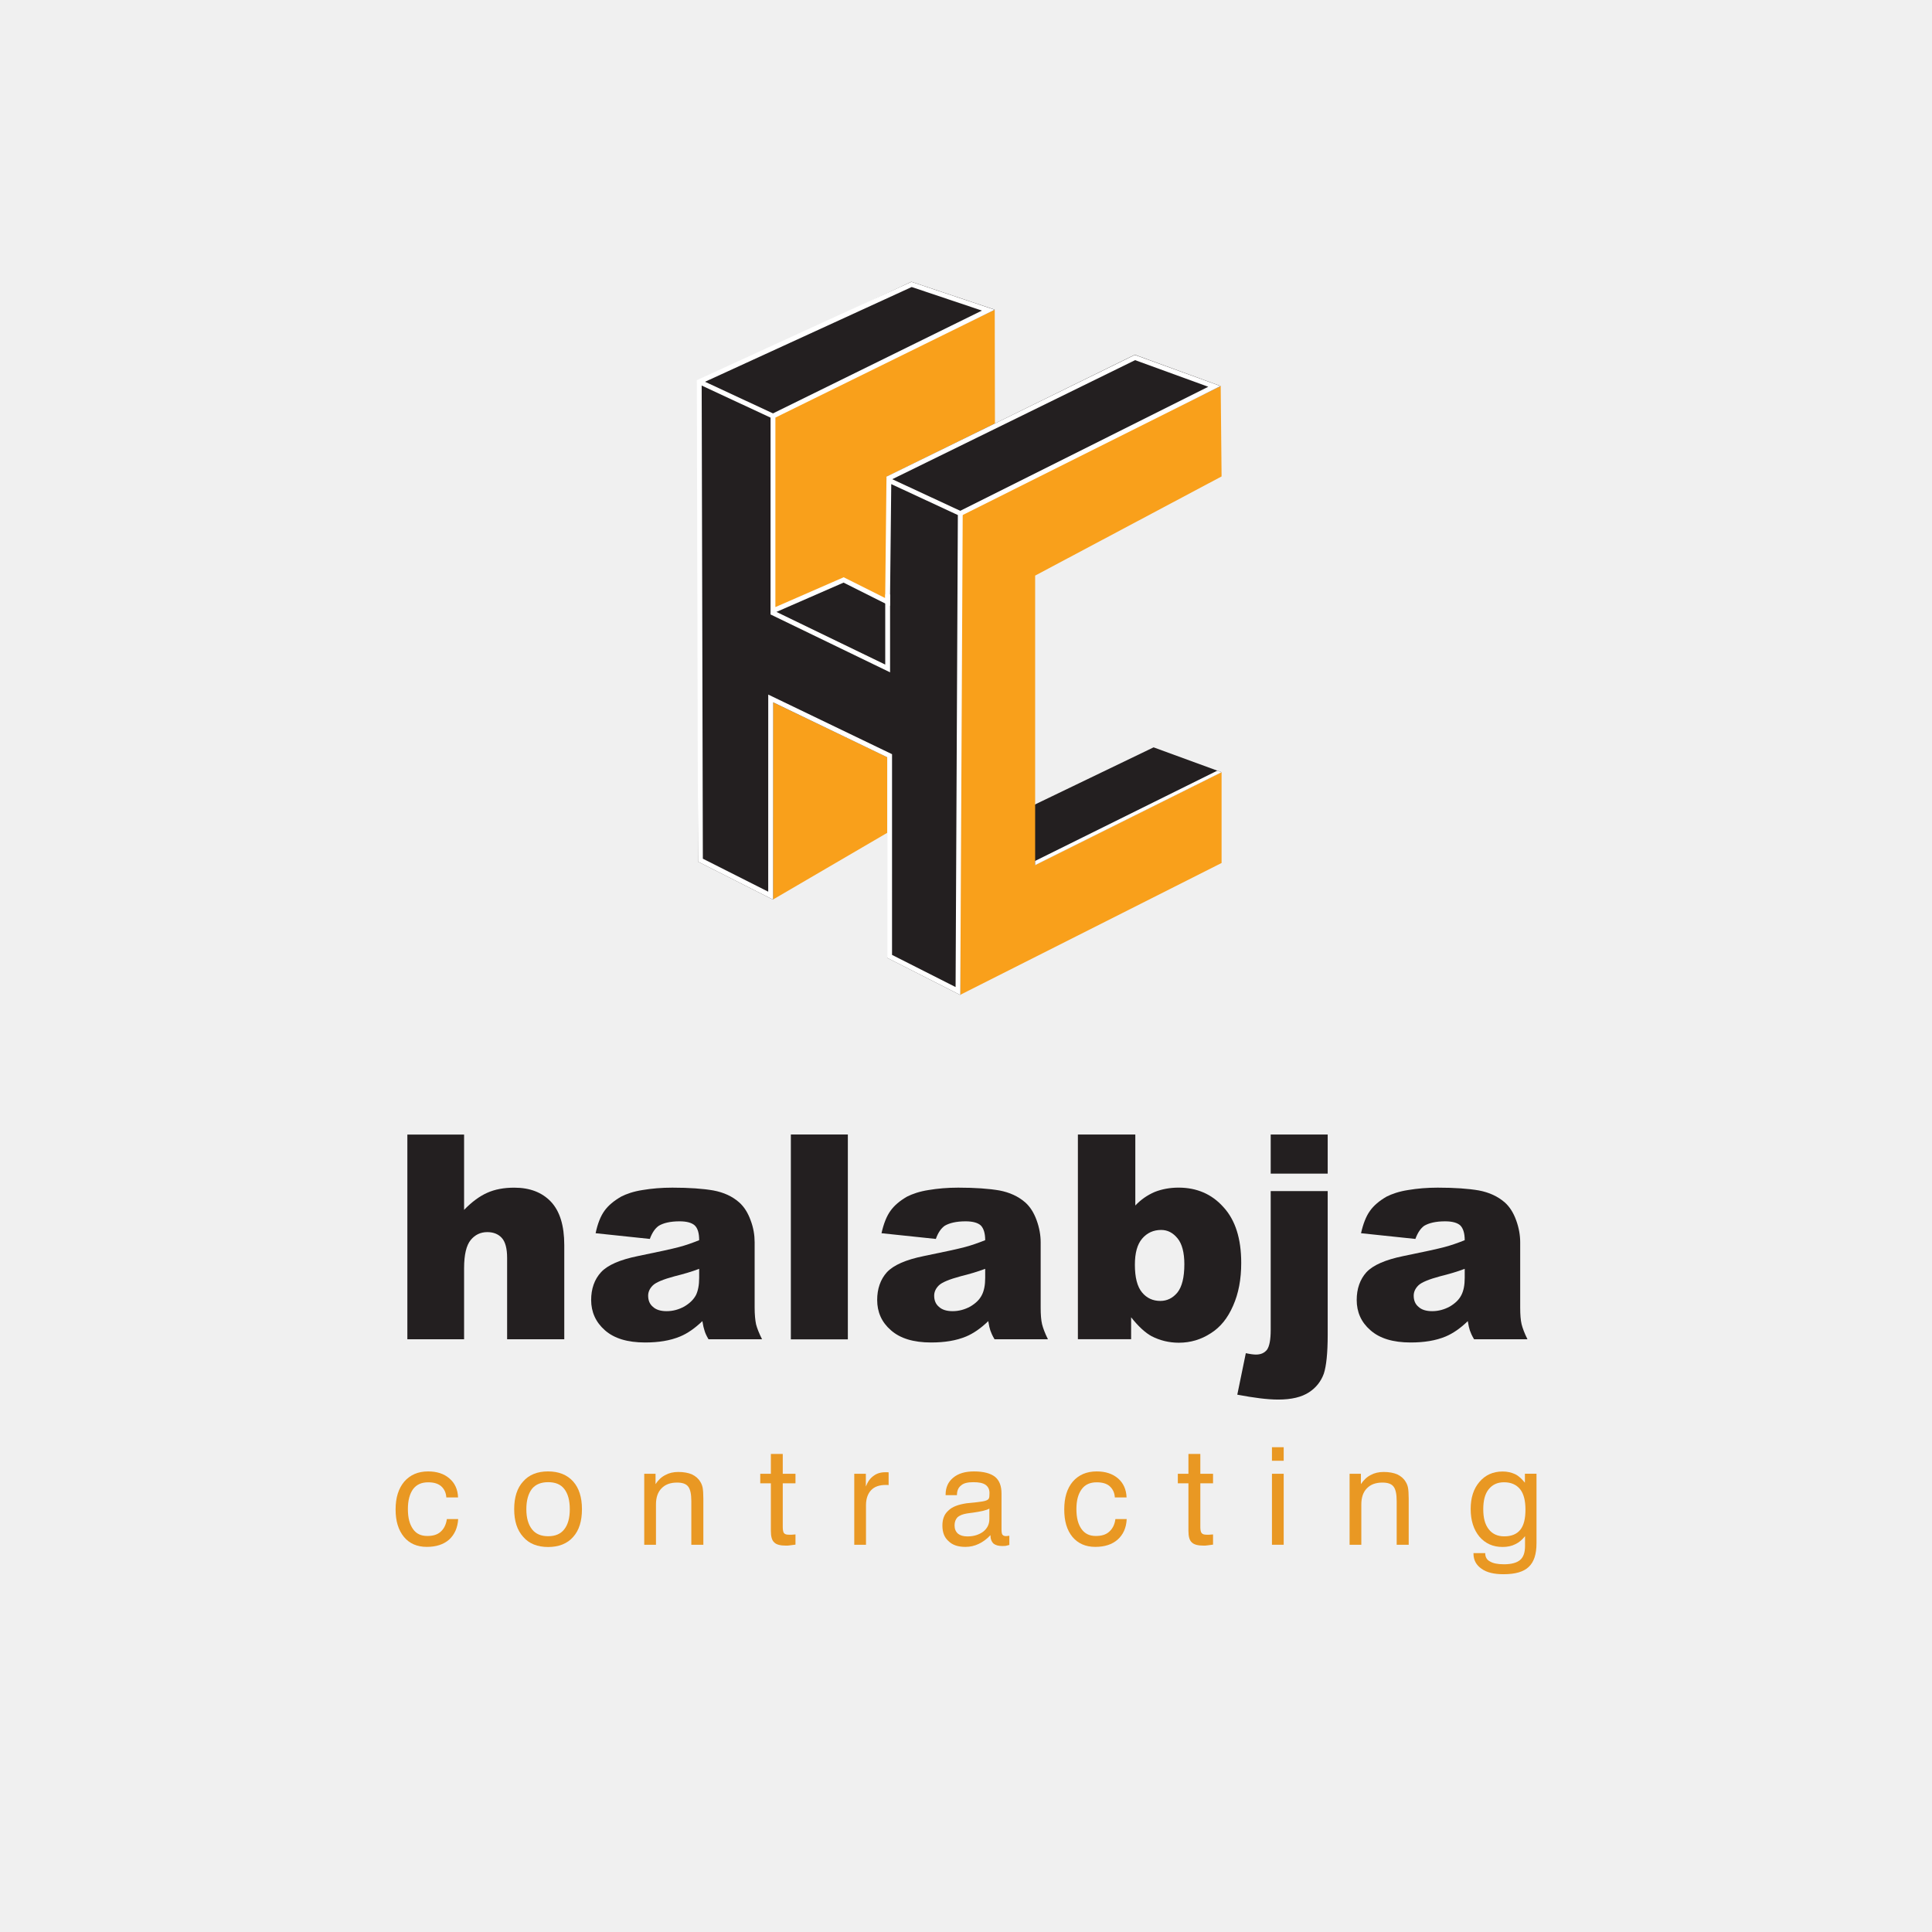
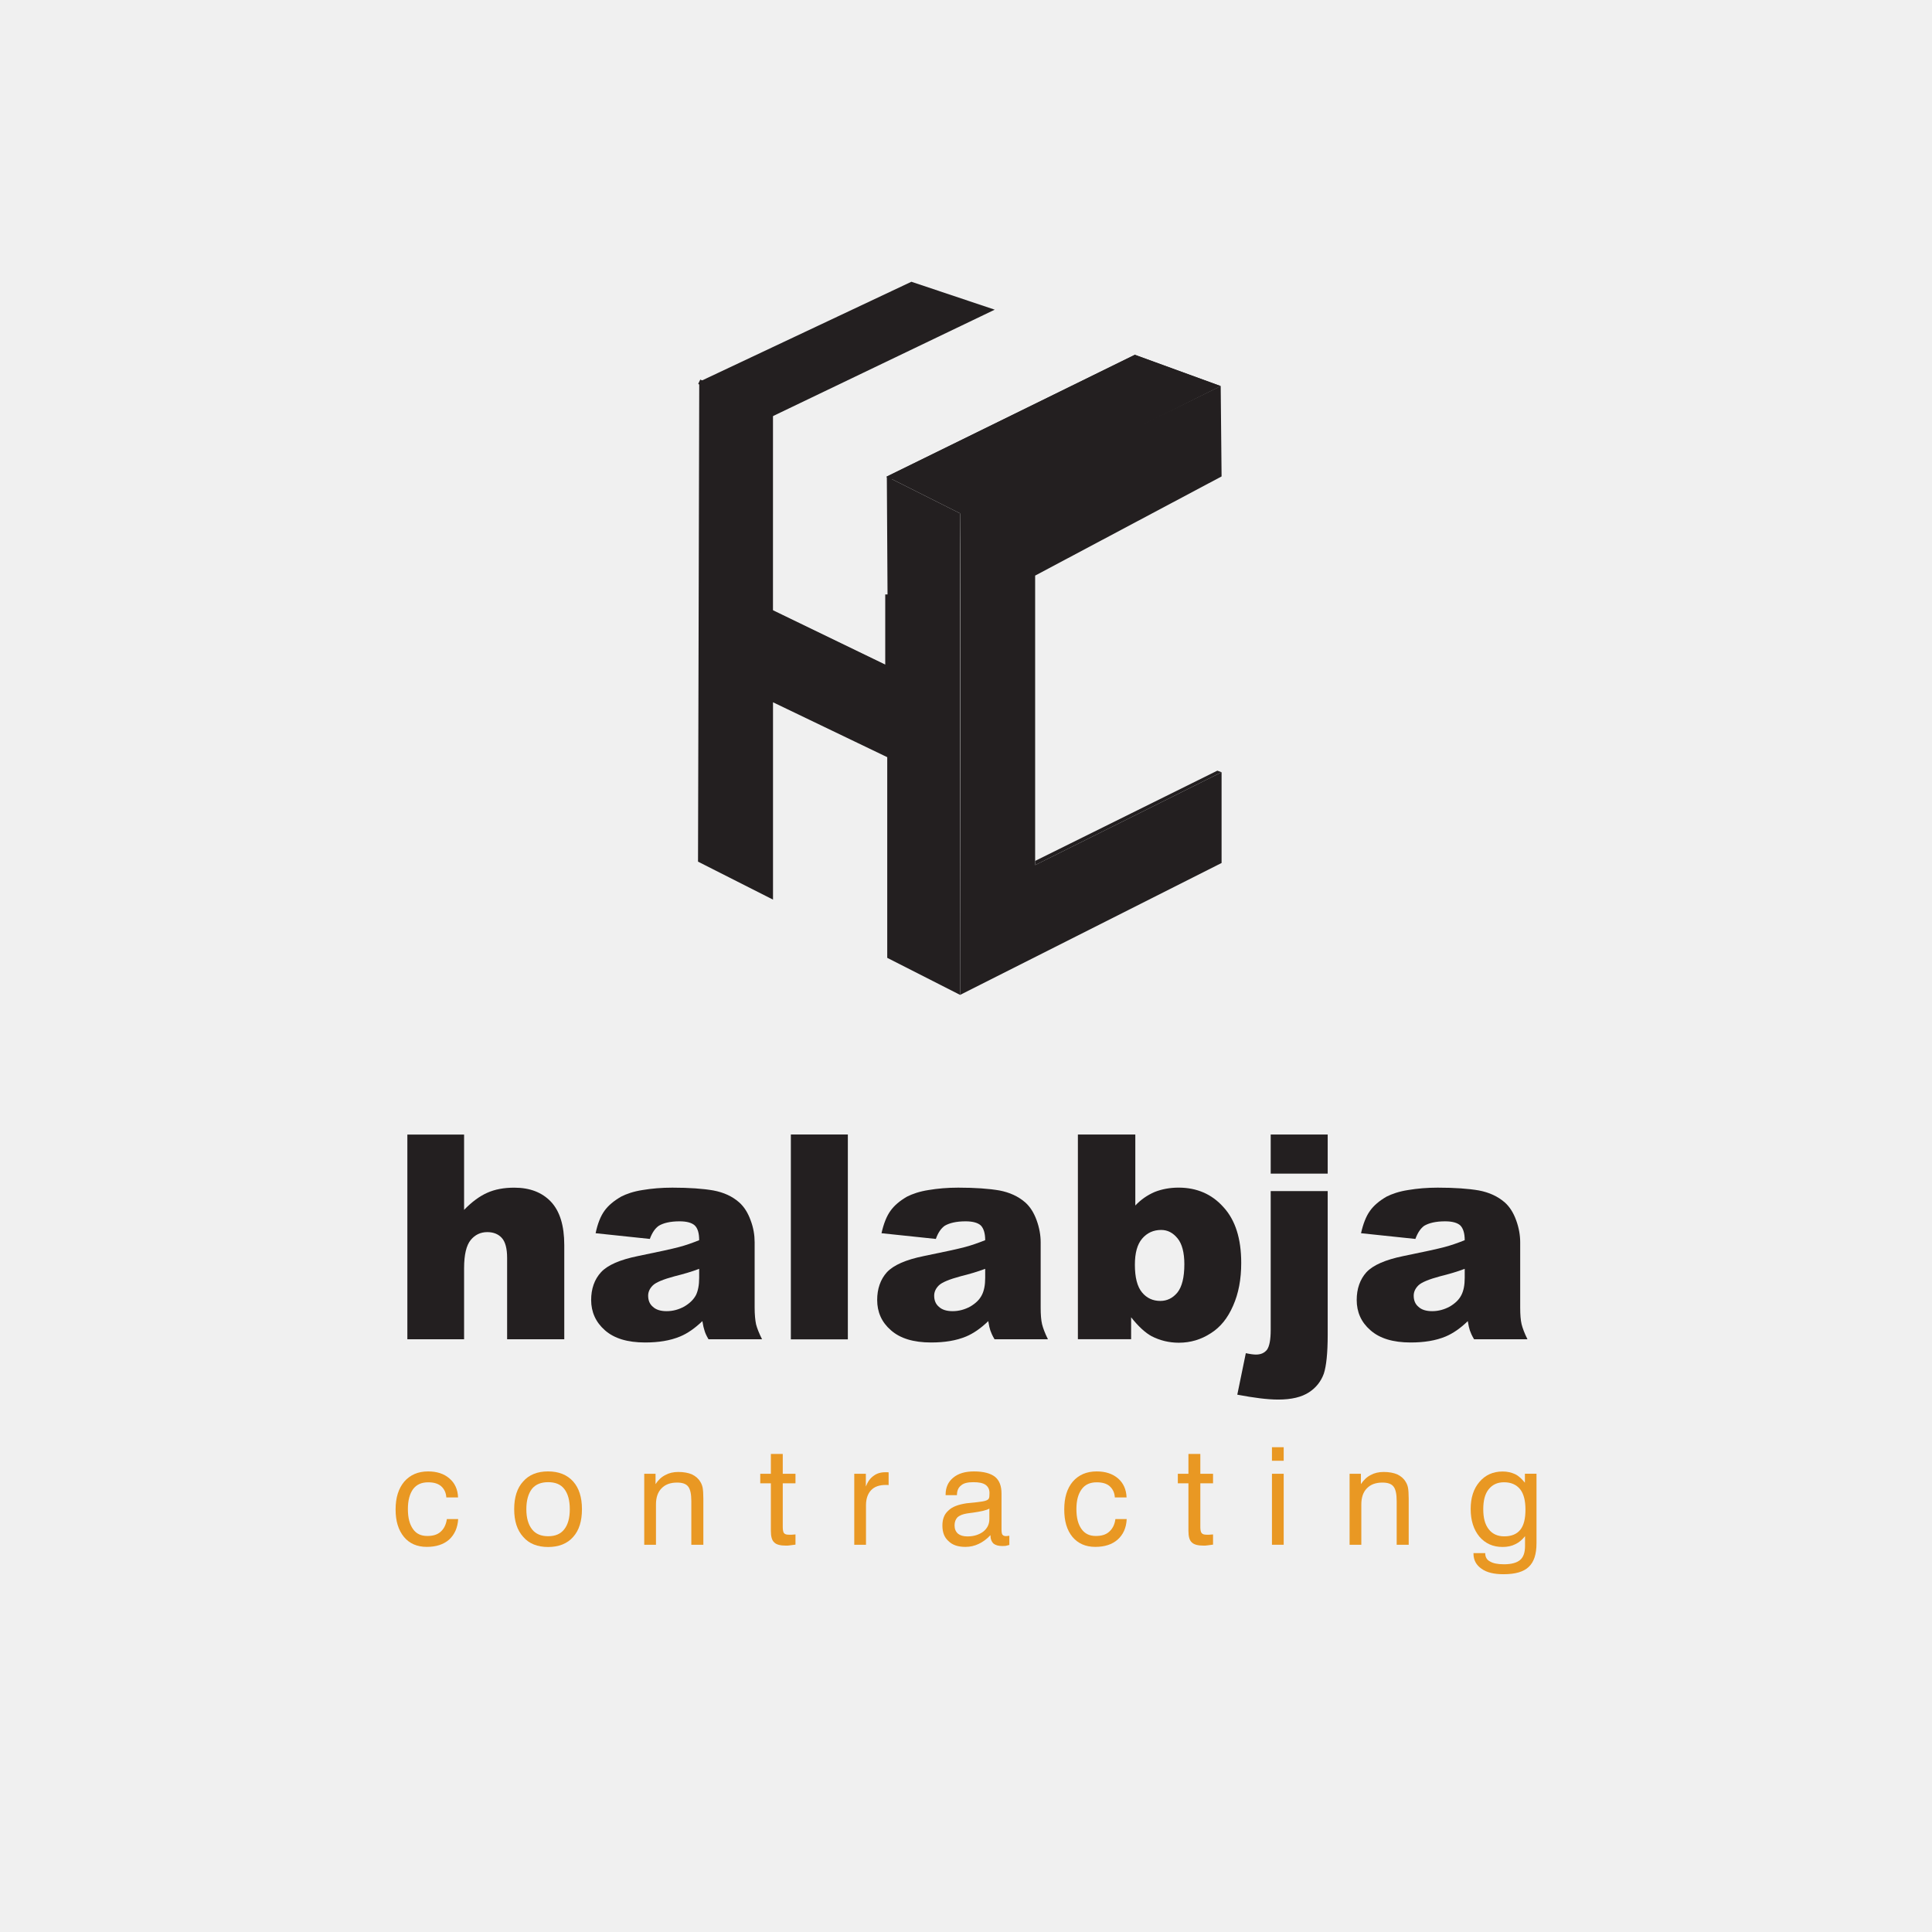
<svg xmlns="http://www.w3.org/2000/svg" version="1.1" width="400" height="400" viewBox="0 0 400 400">
  <defs>
    <clipPath id="clip_1">
      <path transform="matrix(1,0,0,-1,0,400)" d="M0 400H400V0H0Z" />
    </clipPath>
  </defs>
  <g>
    <g clip-path="url(#clip_1)">
      <path transform="matrix(1,0,0,-1,92.4048,310.0236)" d="M0 0C-.055 1.012-.465 1.793-1.101 2.346-1.765 2.894-2.634 3.126-3.762 3.126-5.123 3.126-6.136 2.689-6.888 1.71-7.58 .725-7.956-.609-7.956-2.401-7.956-4.222-7.608-5.555-6.888-6.567-6.219-7.525-5.234-7.984-3.934-7.984-2.778-7.984-1.854-7.724-1.184-7.115-.492-6.512-.055-5.643 .116-4.482H2.456C2.346-6.335 1.676-7.724 .581-8.736-.581-9.749-2.114-10.241-4.05-10.241-6.047-10.241-7.635-9.55-8.764-8.189-9.926-6.772-10.501-4.919-10.501-2.49-10.501-.028-9.893 1.853-8.709 3.27-7.491 4.659-5.87 5.383-3.762 5.383-1.937 5.383-.465 4.891 .636 3.934 1.765 2.982 2.373 1.649 2.429 0Z" fill="#e99823" />
      <path transform="matrix(1,0,0,-1,108.9738,312.4508)" d="M0 0C0-1.82 .404-3.209 1.184-4.194 1.936-5.151 3.065-5.61 4.515-5.61 5.986-5.61 7.087-5.151 7.84-4.194 8.62-3.209 8.996-1.82 8.996 0 8.996 1.793 8.62 3.209 7.84 4.194 7.087 5.151 5.986 5.582 4.515 5.582 3.065 5.582 1.936 5.151 1.156 4.194 .404 3.209 0 1.793 0 0M-2.517 0C-2.517 2.456-1.909 4.371-.664 5.726 .548 7.115 2.285 7.812 4.482 7.812 6.711 7.812 8.448 7.115 9.693 5.726 10.905 4.371 11.514 2.456 11.514 0 11.514-2.457 10.938-4.371 9.693-5.76 8.476-7.148 6.711-7.84 4.515-7.84 2.313-7.84 .548-7.148-.636-5.76-1.909-4.371-2.517-2.457-2.517 0" fill="#e99823" />
      <path transform="matrix(1,0,0,-1,143.1319,319.8254)" d="M0 0V9.024C0 10.473-.205 11.486-.664 12.061-1.101 12.615-1.854 12.875-2.949 12.875-4.31 12.875-5.383 12.498-6.164 11.685-6.916 10.938-7.32 9.81-7.32 8.36V0H-9.749V14.695H-7.408V12.554C-6.855 13.395-6.191 14.031-5.383 14.435-4.598 14.872-3.701 15.071-2.689 15.071-1.593 15.071-.664 14.9 .116 14.579 .869 14.203 1.444 13.743 1.853 13.046 2.08 12.703 2.257 12.266 2.346 11.801 2.429 11.342 2.49 10.562 2.49 9.516V8.852 0Z" fill="#e99823" />
      <path transform="matrix(1,0,0,-1,162.0612,316.1251)" d="M0 0C0-.609 .088-1.101 .26-1.3 .465-1.533 .78-1.621 1.3-1.621H1.82C2.025-1.593 2.313-1.593 2.634-1.56V-3.674C2.23-3.735 1.853-3.79 1.533-3.818 1.217-3.878 .896-3.878 .636-3.878-.492-3.878-1.333-3.674-1.765-3.209-2.257-2.778-2.462-1.97-2.462-.808V9.024H-4.659V10.994H-2.462V15.104H0V10.994H2.634V9.024H0Z" fill="#e99823" />
      <path transform="matrix(1,0,0,-1,176.8652,319.8254)" d="M0 0V14.695H2.401V12.061C2.777 13.046 3.325 13.799 3.995 14.263 4.631 14.756 5.439 15.016 6.451 15.016H6.855C6.944 15.016 6.999 15.016 7.115 14.988V12.355C7.032 12.355 6.971 12.355 6.855 12.382H6.507C5.206 12.382 4.194 12.034 3.502 11.314 2.805 10.59 2.429 9.516 2.429 8.188V0Z" fill="#e99823" />
      <path transform="matrix(1,0,0,-1,204.835,312.3379)" d="M0 0C-.636-.376-1.793-.609-3.414-.841-3.934-.896-4.399-.985-4.659-1.013-5.555-1.156-6.191-1.444-6.595-1.793-6.971-2.197-7.204-2.75-7.204-3.469-7.204-4.222-6.971-4.775-6.479-5.206-6.047-5.555-5.383-5.76-4.542-5.76-3.209-5.76-2.141-5.411-1.273-4.775-.432-4.111 0-3.242 0-2.197ZM.232-5.494C-.548-6.335-1.361-6.916-2.23-7.32-3.065-7.724-3.995-7.929-4.946-7.929-6.479-7.929-7.635-7.552-8.449-6.739-9.317-5.986-9.721-4.919-9.721-3.502-9.721-2.169-9.317-1.129-8.476-.404-7.668 .404-6.396 .841-4.714 1.101-4.282 1.129-3.701 1.217-2.982 1.273-1.71 1.416-.957 1.533-.664 1.676-.404 1.765-.205 1.909-.116 2.08 0 2.257 .028 2.661 .028 3.242 .028 3.995-.26 4.542-.78 4.919-1.361 5.322-2.197 5.466-3.298 5.466-4.426 5.466-5.295 5.295-5.843 4.802-6.451 4.338-6.711 3.646-6.711 2.777H-9.057V2.894C-9.057 4.371-8.537 5.527-7.491 6.396-6.451 7.259-5.035 7.696-3.181 7.696-1.245 7.696 .205 7.32 1.156 6.595 2.08 5.843 2.517 4.686 2.517 3.126V-4.222C2.517-4.83 2.573-5.267 2.722-5.411 2.866-5.61 3.126-5.699 3.469-5.699 3.558-5.699 3.618-5.699 3.735-5.671 3.845-5.671 3.995-5.643 4.138-5.61V-7.525C3.818-7.608 3.558-7.668 3.358-7.724 3.093-7.724 2.894-7.751 2.689-7.751 1.881-7.751 1.273-7.58 .841-7.231 .465-6.855 .232-6.335 .232-5.583Z" fill="#e99823" />
      <path transform="matrix(1,0,0,-1,230.8147,310.0236)" d="M0 0C-.055 1.012-.465 1.793-1.101 2.346-1.737 2.894-2.634 3.126-3.762 3.126-5.09 3.126-6.136 2.689-6.855 1.71-7.58 .725-7.956-.609-7.956-2.401-7.956-4.222-7.608-5.555-6.888-6.567-6.191-7.525-5.234-7.984-3.934-7.984-2.778-7.984-1.854-7.724-1.184-7.115-.492-6.512-.028-5.643 .116-4.482H2.456C2.373-6.335 1.71-7.724 .581-8.736-.581-9.749-2.114-10.241-4.05-10.241-6.047-10.241-7.608-9.55-8.764-8.189-9.926-6.772-10.474-4.919-10.474-2.49-10.474-.028-9.893 1.853-8.709 3.27-7.491 4.659-5.87 5.383-3.762 5.383-1.909 5.383-.465 4.891 .664 3.934 1.765 2.982 2.373 1.649 2.429 0Z" fill="#e99823" />
      <path transform="matrix(1,0,0,-1,248.5145,316.1251)" d="M0 0C0-.609 .088-1.101 .288-1.3 .492-1.533 .808-1.621 1.333-1.621H1.82C2.053-1.593 2.346-1.593 2.634-1.56V-3.674C2.257-3.735 1.853-3.79 1.533-3.818 1.217-3.878 .924-3.878 .664-3.878-.492-3.878-1.3-3.674-1.765-3.209-2.257-2.778-2.462-1.97-2.462-.808V9.024H-4.659V10.994H-2.462V15.104H0V10.994H2.634V9.024H0Z" fill="#e99823" />
      <path transform="matrix(1,0,0,-1,0,400)" d="M263.345 94.87H265.774V80.175H263.345ZM263.345 100.37H265.774V97.565H263.345Z" fill="#e99823" />
      <path transform="matrix(1,0,0,-1,289.1676,319.8254)" d="M0 0V9.024C0 10.473-.205 11.486-.664 12.061-1.101 12.615-1.854 12.875-2.949 12.875-4.31 12.875-5.383 12.498-6.164 11.685-6.916 10.938-7.32 9.81-7.32 8.36V0H-9.749V14.695H-7.408V12.554C-6.827 13.395-6.191 14.031-5.383 14.435-4.598 14.872-3.701 15.071-2.689 15.071-1.593 15.071-.664 14.9 .116 14.579 .869 14.203 1.444 13.743 1.853 13.046 2.08 12.703 2.257 12.266 2.346 11.801 2.429 11.342 2.49 10.562 2.49 9.516V8.852 0Z" fill="#e99823" />
      <path transform="matrix(1,0,0,-1,311.4038,306.8876)" d="M0 0C-1.389 0-2.429-.492-3.209-1.477-3.961-2.429-4.31-3.79-4.31-5.583-4.31-7.348-3.961-8.736-3.181-9.721-2.429-10.706-1.333-11.198 .028-11.198 1.533-11.198 2.634-10.734 3.358-9.837 4.078-8.941 4.426-7.552 4.426-5.671 4.426-3.818 4.078-2.401 3.325-1.444 2.545-.492 1.444 0 0 0M4.338-11.165C3.762-11.89 3.093-12.471 2.346-12.814 1.56-13.223 .664-13.395-.321-13.395-2.313-13.395-3.879-12.67-5.09-11.281-6.307-9.81-6.916-7.901-6.916-5.527-6.916-3.181-6.307-1.333-5.09 .088-3.879 1.505-2.285 2.23-.288 2.23 .664 2.23 1.533 2.025 2.285 1.676 3.01 1.333 3.674 .692 4.31-.089V1.765H6.711V-12.615C6.711-14.9 6.191-16.493 5.118-17.506 4.05-18.546 2.313-19.038-.116-19.038-2.053-19.038-3.585-18.69-4.659-17.91-5.76-17.157-6.335-16.117-6.335-14.756V-14.667H-3.906V-14.695C-3.906-15.448-3.585-16.056-2.949-16.377-2.313-16.781-1.333-16.98-.028-16.98 1.533-16.98 2.634-16.665 3.325-16.084 4.022-15.481 4.338-14.524 4.338-13.163Z" fill="#e99823" />
      <path transform="matrix(1,0,0,-1,84.3391,234.8997)" d="M0 0H11.746V-15.591C13.339-13.943 14.955-12.759 16.521-12.061 18.109-11.342 19.99-10.994 22.131-10.994 25.346-10.994 27.857-11.951 29.711-13.887 31.564-15.851 32.488-18.834 32.488-22.884V-42.381H20.654V-25.517C20.654-23.581 20.278-22.192 19.558-21.406 18.861-20.626 17.849-20.195 16.548-20.195 15.132-20.195 13.976-20.77 13.107-21.843 12.238-22.911 11.746-24.82 11.746-27.658V-42.381H0Z" fill="#231f20" />
      <path transform="matrix(1,0,0,-1,144.7547,262.699)" d="M0 0C-1.593-.609-3.325-1.101-5.063-1.533-7.436-2.169-8.969-2.805-9.605-3.441-10.241-4.078-10.562-4.775-10.562-5.555-10.562-6.54-10.241-7.292-9.605-7.84-8.969-8.449-8.012-8.764-6.739-8.764-5.411-8.764-4.221-8.421-3.098-7.812-1.97-7.148-1.184-6.396-.664-5.439-.232-4.542 0-3.358 0-1.881ZM-10.214 6.191-21.439 7.375C-21.03 9.317-20.427 10.877-19.614 12.006-18.806 13.135-17.65 14.086-16.145 14.955-15.071 15.508-13.6 16.028-11.718 16.316-9.81 16.637-7.751 16.809-5.555 16.809-2.053 16.809 .78 16.604 2.949 16.228 5.09 15.824 6.855 15.016 8.271 13.771 9.284 12.875 10.07 11.658 10.645 10.07 11.254 8.476 11.486 6.944 11.486 5.494V-8.045C11.486-9.461 11.602-10.617 11.774-11.458 11.978-12.266 12.382-13.306 13.019-14.579H1.936C1.477-13.826 1.217-13.19 1.101-12.759 .957-12.355 .808-11.718 .664-10.822-.869-12.294-2.401-13.367-3.934-14.003-6.02-14.872-8.421-15.248-11.198-15.248-14.839-15.248-17.616-14.407-19.531-12.703-21.406-11.049-22.363-8.941-22.363-6.451-22.363-4.166-21.7-2.197-20.311-.692-18.95 .78-16.405 1.881-12.731 2.634-8.332 3.53-5.439 4.166-4.166 4.515-2.833 4.858-1.444 5.35 0 5.931 0 7.375-.288 8.36-.896 8.969-1.477 9.516-2.517 9.837-4.05 9.837-5.986 9.837-7.408 9.489-8.36 8.913-9.112 8.388-9.721 7.524-10.214 6.191" fill="#231f20" />
      <path transform="matrix(1,0,0,-1,0,400)" d="M163.738 165.114H175.539V122.7H163.738Z" fill="#231f20" />
      <path transform="matrix(1,0,0,-1,203.9729,262.699)" d="M0 0C-1.621-.609-3.325-1.101-5.063-1.533-7.436-2.169-8.969-2.805-9.605-3.441-10.241-4.078-10.562-4.775-10.562-5.555-10.562-6.54-10.241-7.292-9.605-7.84-8.969-8.449-8.012-8.764-6.739-8.764-5.439-8.764-4.221-8.421-3.098-7.812-1.97-7.148-1.184-6.396-.697-5.439-.232-4.542 0-3.358 0-1.881ZM-10.214 6.191-21.467 7.375C-21.03 9.317-20.427 10.877-19.614 12.006-18.806 13.135-17.677 14.086-16.172 14.955-15.071 15.508-13.6 16.028-11.718 16.316-9.81 16.637-7.785 16.809-5.583 16.809-2.053 16.809 .752 16.604 2.949 16.228 5.062 15.824 6.827 15.016 8.271 13.771 9.284 12.875 10.07 11.658 10.645 10.07 11.226 8.476 11.486 6.944 11.486 5.494V-8.045C11.486-9.461 11.575-10.617 11.774-11.458 11.978-12.266 12.355-13.306 12.991-14.579H1.936C1.477-13.826 1.217-13.19 1.068-12.759 .924-12.355 .78-11.718 .636-10.822-.869-12.294-2.429-13.367-3.934-14.003-6.02-14.872-8.421-15.248-11.198-15.248-14.839-15.248-17.616-14.407-19.531-12.703-21.439-11.049-22.363-8.941-22.363-6.451-22.363-4.166-21.7-2.197-20.339-.692-18.95 .78-16.432 1.881-12.759 2.634-8.332 3.53-5.466 4.166-4.166 4.515-2.866 4.858-1.477 5.35 0 5.931 0 7.375-.321 8.36-.896 8.969-1.477 9.516-2.517 9.837-4.05 9.837-5.986 9.837-7.408 9.489-8.388 8.913-9.112 8.388-9.749 7.524-10.214 6.191" fill="#231f20" />
      <path transform="matrix(1,0,0,-1,234.9664,261.8514)" d="M0 0C0-2.634 .492-4.542 1.477-5.726 2.456-6.916 3.735-7.491 5.267-7.491 6.656-7.491 7.84-6.916 8.797-5.76 9.749-4.57 10.241-2.634 10.241 .116 10.241 2.545 9.749 4.338 8.852 5.439 7.895 6.623 6.772 7.204 5.439 7.204 3.845 7.204 2.517 6.595 1.505 5.411 .492 4.221 0 2.429 0 0M-11.801 26.961H.088V12.266C1.273 13.511 2.573 14.407 4.105 15.071 5.582 15.652 7.231 15.967 9.057 15.967 12.786 15.967 15.912 14.64 18.313 11.951 20.803 9.256 22.015 5.411 22.015 .376 22.015-3.01 21.467-5.931 20.338-8.476 19.21-11.082 17.677-12.963 15.68-14.203 13.716-15.481 11.514-16.145 9.112-16.145 7.06-16.145 5.179-15.68 3.441-14.784 2.169-14.092 .725-12.786-.78-10.877V-15.42H-11.801Z" fill="#231f20" />
      <path transform="matrix(1,0,0,-1,0,400)" d="M263.085 165.114H274.886V157.014H263.085ZM263.085 153.396H274.886V123.657C274.886 119.867 274.598 117.151 274.078 115.585 273.497 113.997 272.485 112.691 271.013 111.74 269.508 110.755 267.422 110.235 264.645 110.235 262.36 110.235 259.555 110.611 256.169 111.247L257.934 119.84C258.857 119.635 259.582 119.552 260.019 119.552 261.032 119.552 261.751 119.867 262.304 120.531 262.824 121.256 263.085 122.617 263.085 124.642Z" fill="#231f20" />
      <path transform="matrix(1,0,0,-1,303.2541,262.699)" d="M0 0C-1.594-.609-3.325-1.101-5.063-1.533-7.436-2.169-8.969-2.805-9.605-3.441-10.241-4.078-10.562-4.775-10.562-5.555-10.562-6.54-10.241-7.292-9.605-7.84-8.969-8.449-8.012-8.764-6.739-8.764-5.439-8.764-4.221-8.421-3.098-7.812-1.97-7.148-1.184-6.396-.697-5.439-.232-4.542 0-3.358 0-1.881ZM-10.214 6.191-21.467 7.375C-21.03 9.317-20.427 10.877-19.614 12.006-18.806 13.135-17.677 14.086-16.172 14.955-15.071 15.508-13.6 16.028-11.718 16.316-9.81 16.637-7.785 16.809-5.583 16.809-2.053 16.809 .78 16.604 2.949 16.228 5.062 15.824 6.827 15.016 8.271 13.771 9.284 12.875 10.07 11.658 10.645 10.07 11.226 8.476 11.486 6.944 11.486 5.494V-8.045C11.486-9.461 11.575-10.617 11.774-11.458 11.978-12.266 12.355-13.306 12.991-14.579H1.936C1.477-13.826 1.217-13.19 1.068-12.759 .924-12.355 .78-11.718 .636-10.822-.869-12.294-2.429-13.367-3.934-14.003-6.02-14.872-8.421-15.248-11.198-15.248-14.839-15.248-17.616-14.407-19.531-12.703-21.439-11.049-22.363-8.941-22.363-6.451-22.363-4.166-21.7-2.197-20.339-.692-18.95 .78-16.405 1.881-12.759 2.634-8.332 3.53-5.466 4.166-4.166 4.515-2.866 4.858-1.444 5.35 0 5.931 0 7.375-.321 8.36-.896 8.969-1.477 9.516-2.517 9.837-4.05 9.837-5.986 9.837-7.408 9.489-8.388 8.913-9.112 8.388-9.721 7.524-10.214 6.191" fill="#231f20" />
-       <path transform="matrix(1,0,0,-1,160.0387,86.1445)" d="M0 0 45.91 22.029 46.083-73.182-.004-100.099Z" fill="#f9a01b" />
-       <path transform="matrix(1,0,0,-1,238.839,154.7314)" d="M0 0 14.076-5.146-24.524-24.377-36.467-17.563Z" fill="#231f20" />
      <path transform="matrix(1,0,0,-1,144.771,79.03879)" d="M0 0-.254-99.356 15.273-107.218V-66.362L38.922-77.725V-119.272L54.044-126.963C54.044-118.841 53.9-36.095 54.044-27.276L38.839-19.64 39.071-58.903 15.264-47.42 15.268-7.106Z" fill="#231f20" />
-       <path transform="matrix(1,0,0,-1,214.315,119.171)" d="M0 0V-35.531-40.187-59.938L38.6-40.707V-59.501L-15.499-86.793V-47.303-42.614C-15.499-33.828-15.5 12.857-15.5 12.857L38.417 39.245 38.6 20.53Z" fill="#f9a01b" />
+       <path transform="matrix(1,0,0,-1,214.315,119.171)" d="M0 0V-35.531-40.187-59.938L38.6-40.707V-59.501L-15.499-86.793V-47.303-42.614C-15.499-33.828-15.5 12.857-15.5 12.857L38.417 39.245 38.6 20.53Z" fill="#231f20" />
      <path transform="matrix(1,0,0,-1,183.6096,98.67832)" d="M0 0 51.346 25.234 69.122 18.753 15.206-7.636Z" fill="#231f20" />
      <path transform="matrix(1,0,0,-1,144.771,79.03879)" d="M0 0 43.924 20.705 61.178 14.923 15.268-7.106Z" fill="#231f20" />
-       <path transform="matrix(1,0,0,-1,160.0349,126.4585)" d="M0 0 14.631 6.388 23.728 1.826 23.807-11.483Z" fill="#231f20" />
-       <path transform="matrix(1,0,0,-1,184.6859,197.6989)" d="M0 0 13.159-6.662 13.627 91.065-.162 97.471-.431 72.258-10.035 77.075-25.154 70.473-25.148 111.867-24.868 112.005 18.613 133.394 4.071 138.274-39.413 118.338-39.169 19.916-25.635 13.084-25.63 53.894 .003 41.553ZM14.129-8.303-1.002-.616-1 40.923-24.627 52.298-24.642 11.442-40.172 19.298V19.606L-40.415 118.982-40.124 119.117 4.015 139.352 21.245 133.571-24.146 111.242-24.151 72.007-10.007 78.183-1.417 73.876-1.148 99.036 14.635 91.704 14.632 91.382Z" fill="#ffffff" />
-       <path transform="matrix(1,0,0,-1,184.2799,139.1968)" d="M0 0-24.731 11.973-24.294 12.878-1.002 1.602V16.121H0Z" fill="#ffffff" />
-       <path transform="matrix(1,0,0,-1,199.0405,106.7637)" d="M0 0-.448 .899 51.119 26.689 35.972 32.199-15.049 7.187-15.491 8.089 35.916 33.288 53.656 26.835Z" fill="#ffffff" />
-       <path transform="matrix(1,0,0,-1,159.8263,86.59949)" d="M0 0-15.267 7.106-14.842 8.016 .426 .91Z" fill="#ffffff" />
-       <path transform="matrix(1,0,0,-1,252.9149,159.8778)" d="M0 0-.879 .321-38.6-18.364V-19.231Z" fill="#ffffff" />
+       <path transform="matrix(1,0,0,-1,184.2799,139.1968)" d="M0 0-24.731 11.973-24.294 12.878-1.002 1.602V16.121H0Z" fill="#231f20" />
+       <path transform="matrix(1,0,0,-1,199.0405,106.7637)" d="M0 0-.448 .899 51.119 26.689 35.972 32.199-15.049 7.187-15.491 8.089 35.916 33.288 53.656 26.835Z" fill="#231f20" />
+       <path transform="matrix(1,0,0,-1,159.8263,86.59949)" d="M0 0-15.267 7.106-14.842 8.016 .426 .91Z" fill="#231f20" />
+       <path transform="matrix(1,0,0,-1,252.9149,159.8778)" d="M0 0-.879 .321-38.6-18.364V-19.231Z" fill="#231f20" />
    </g>
  </g>
</svg>
